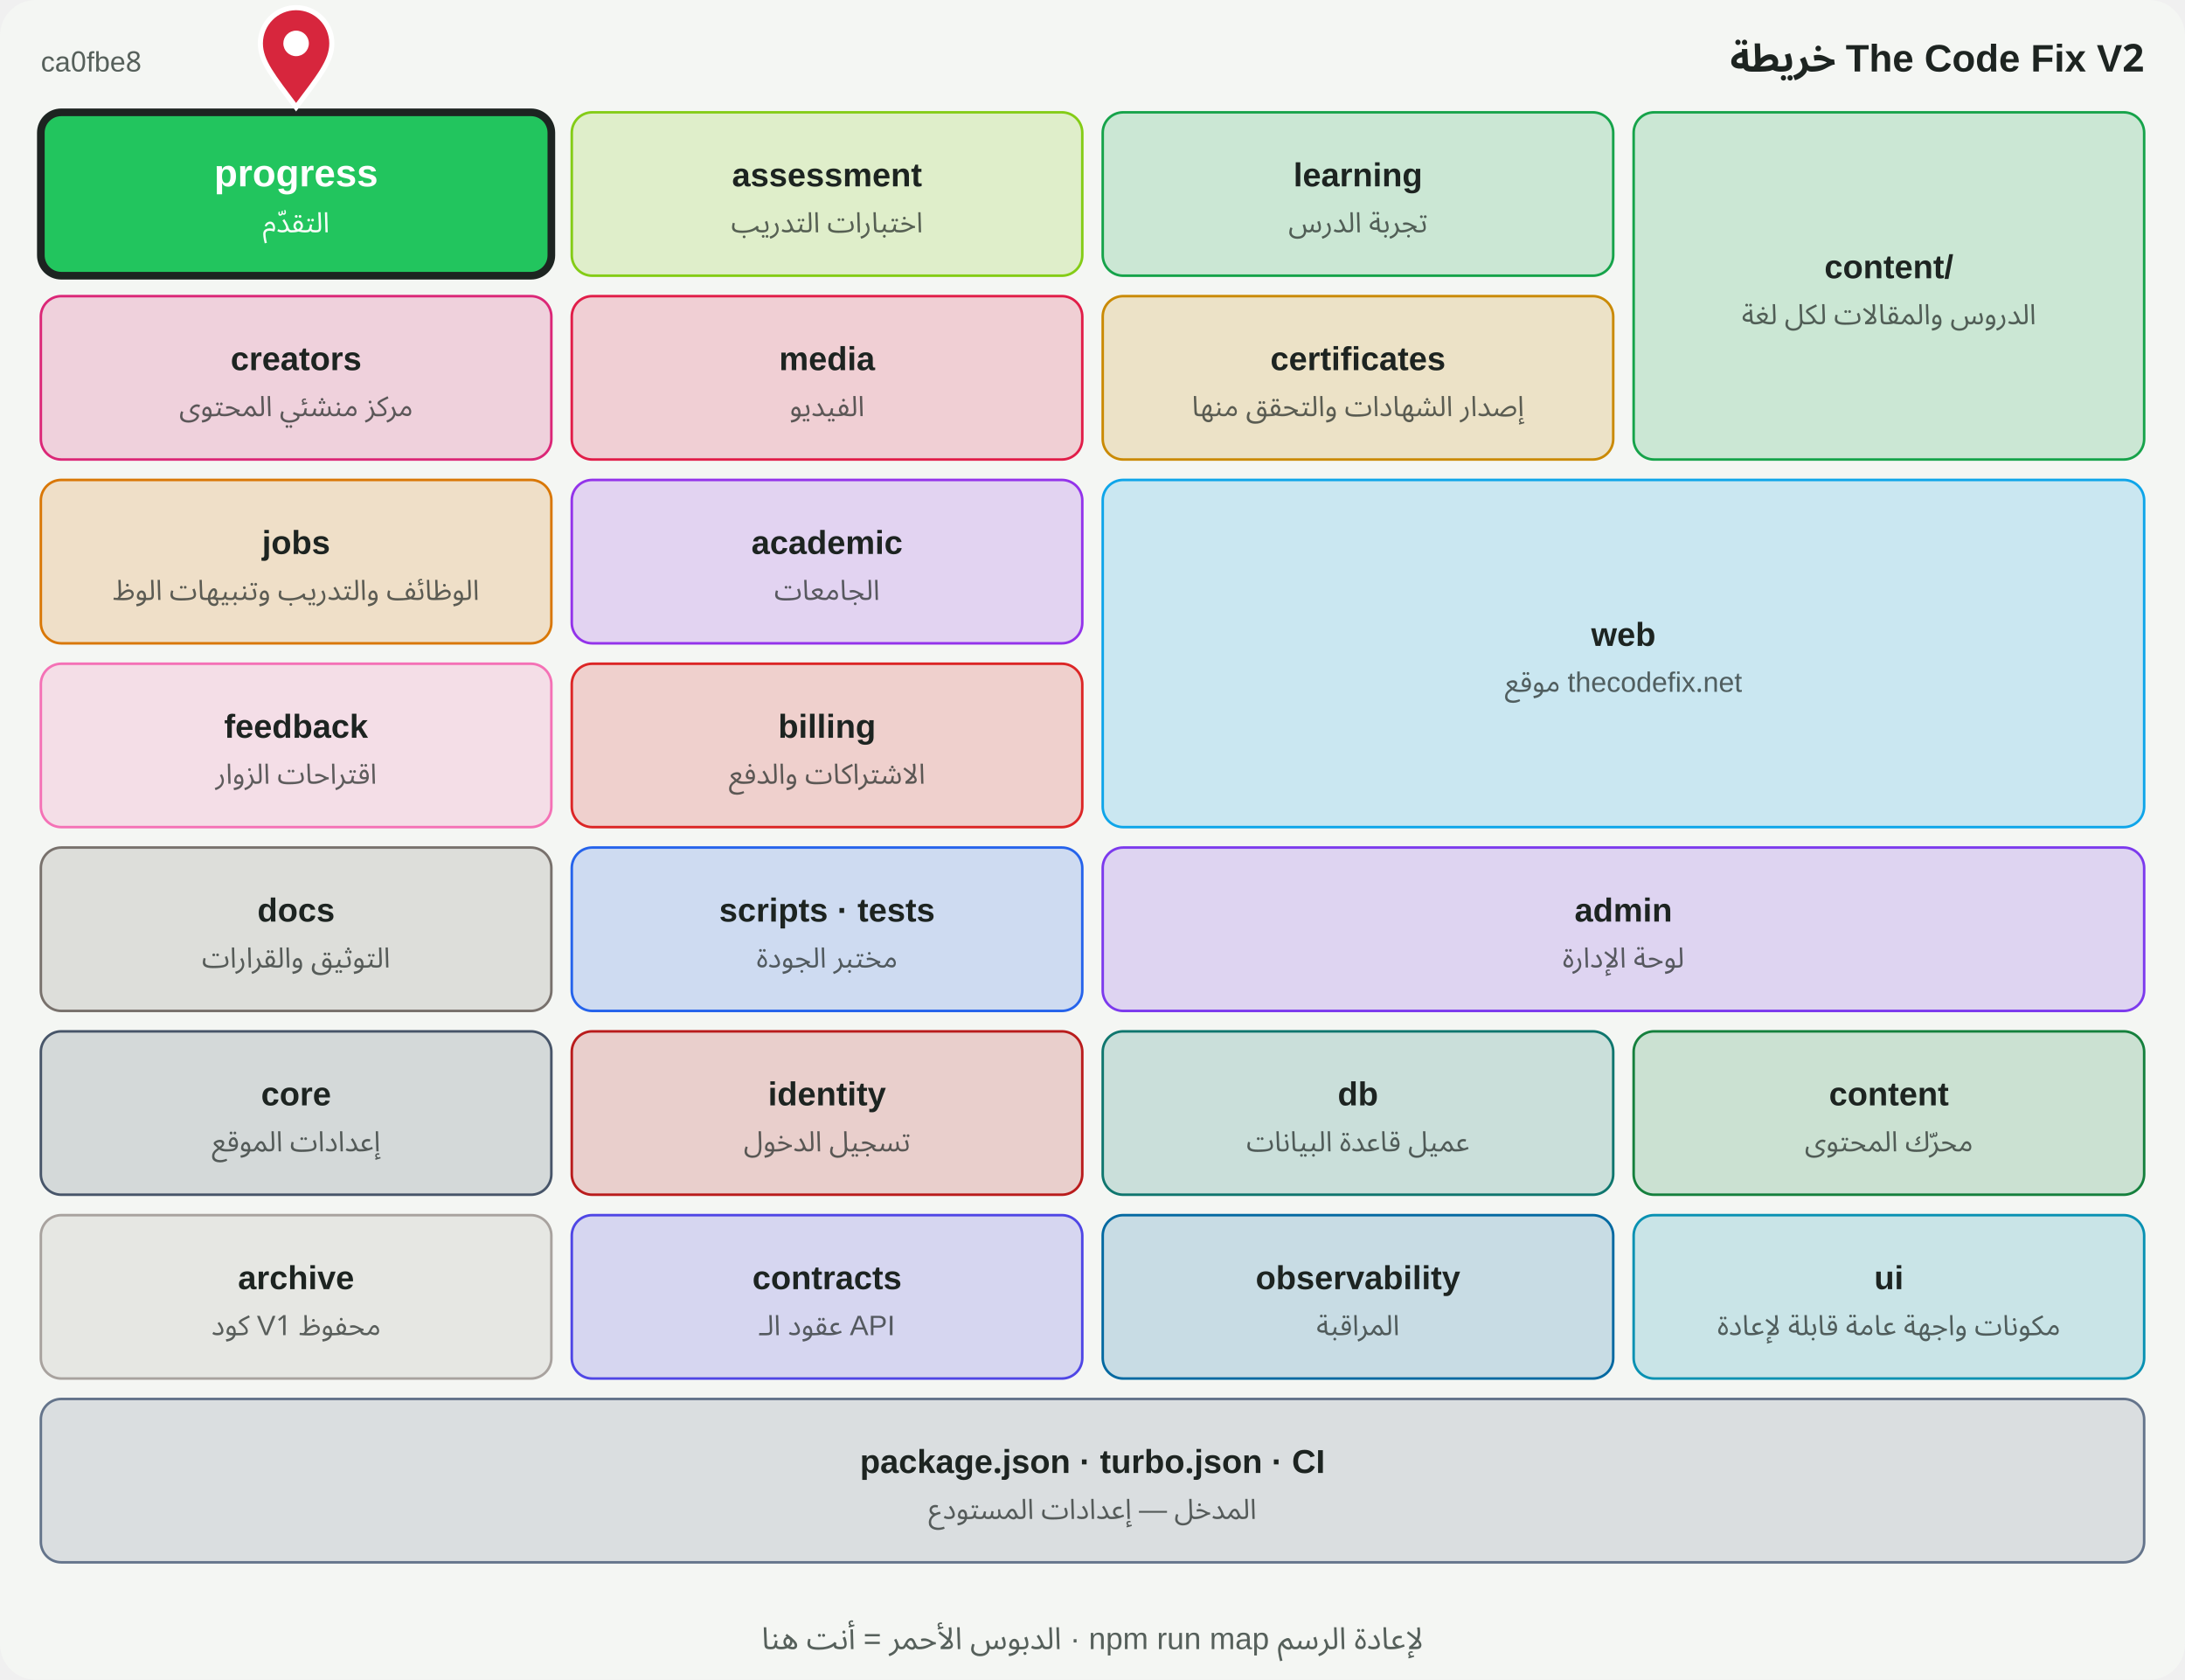
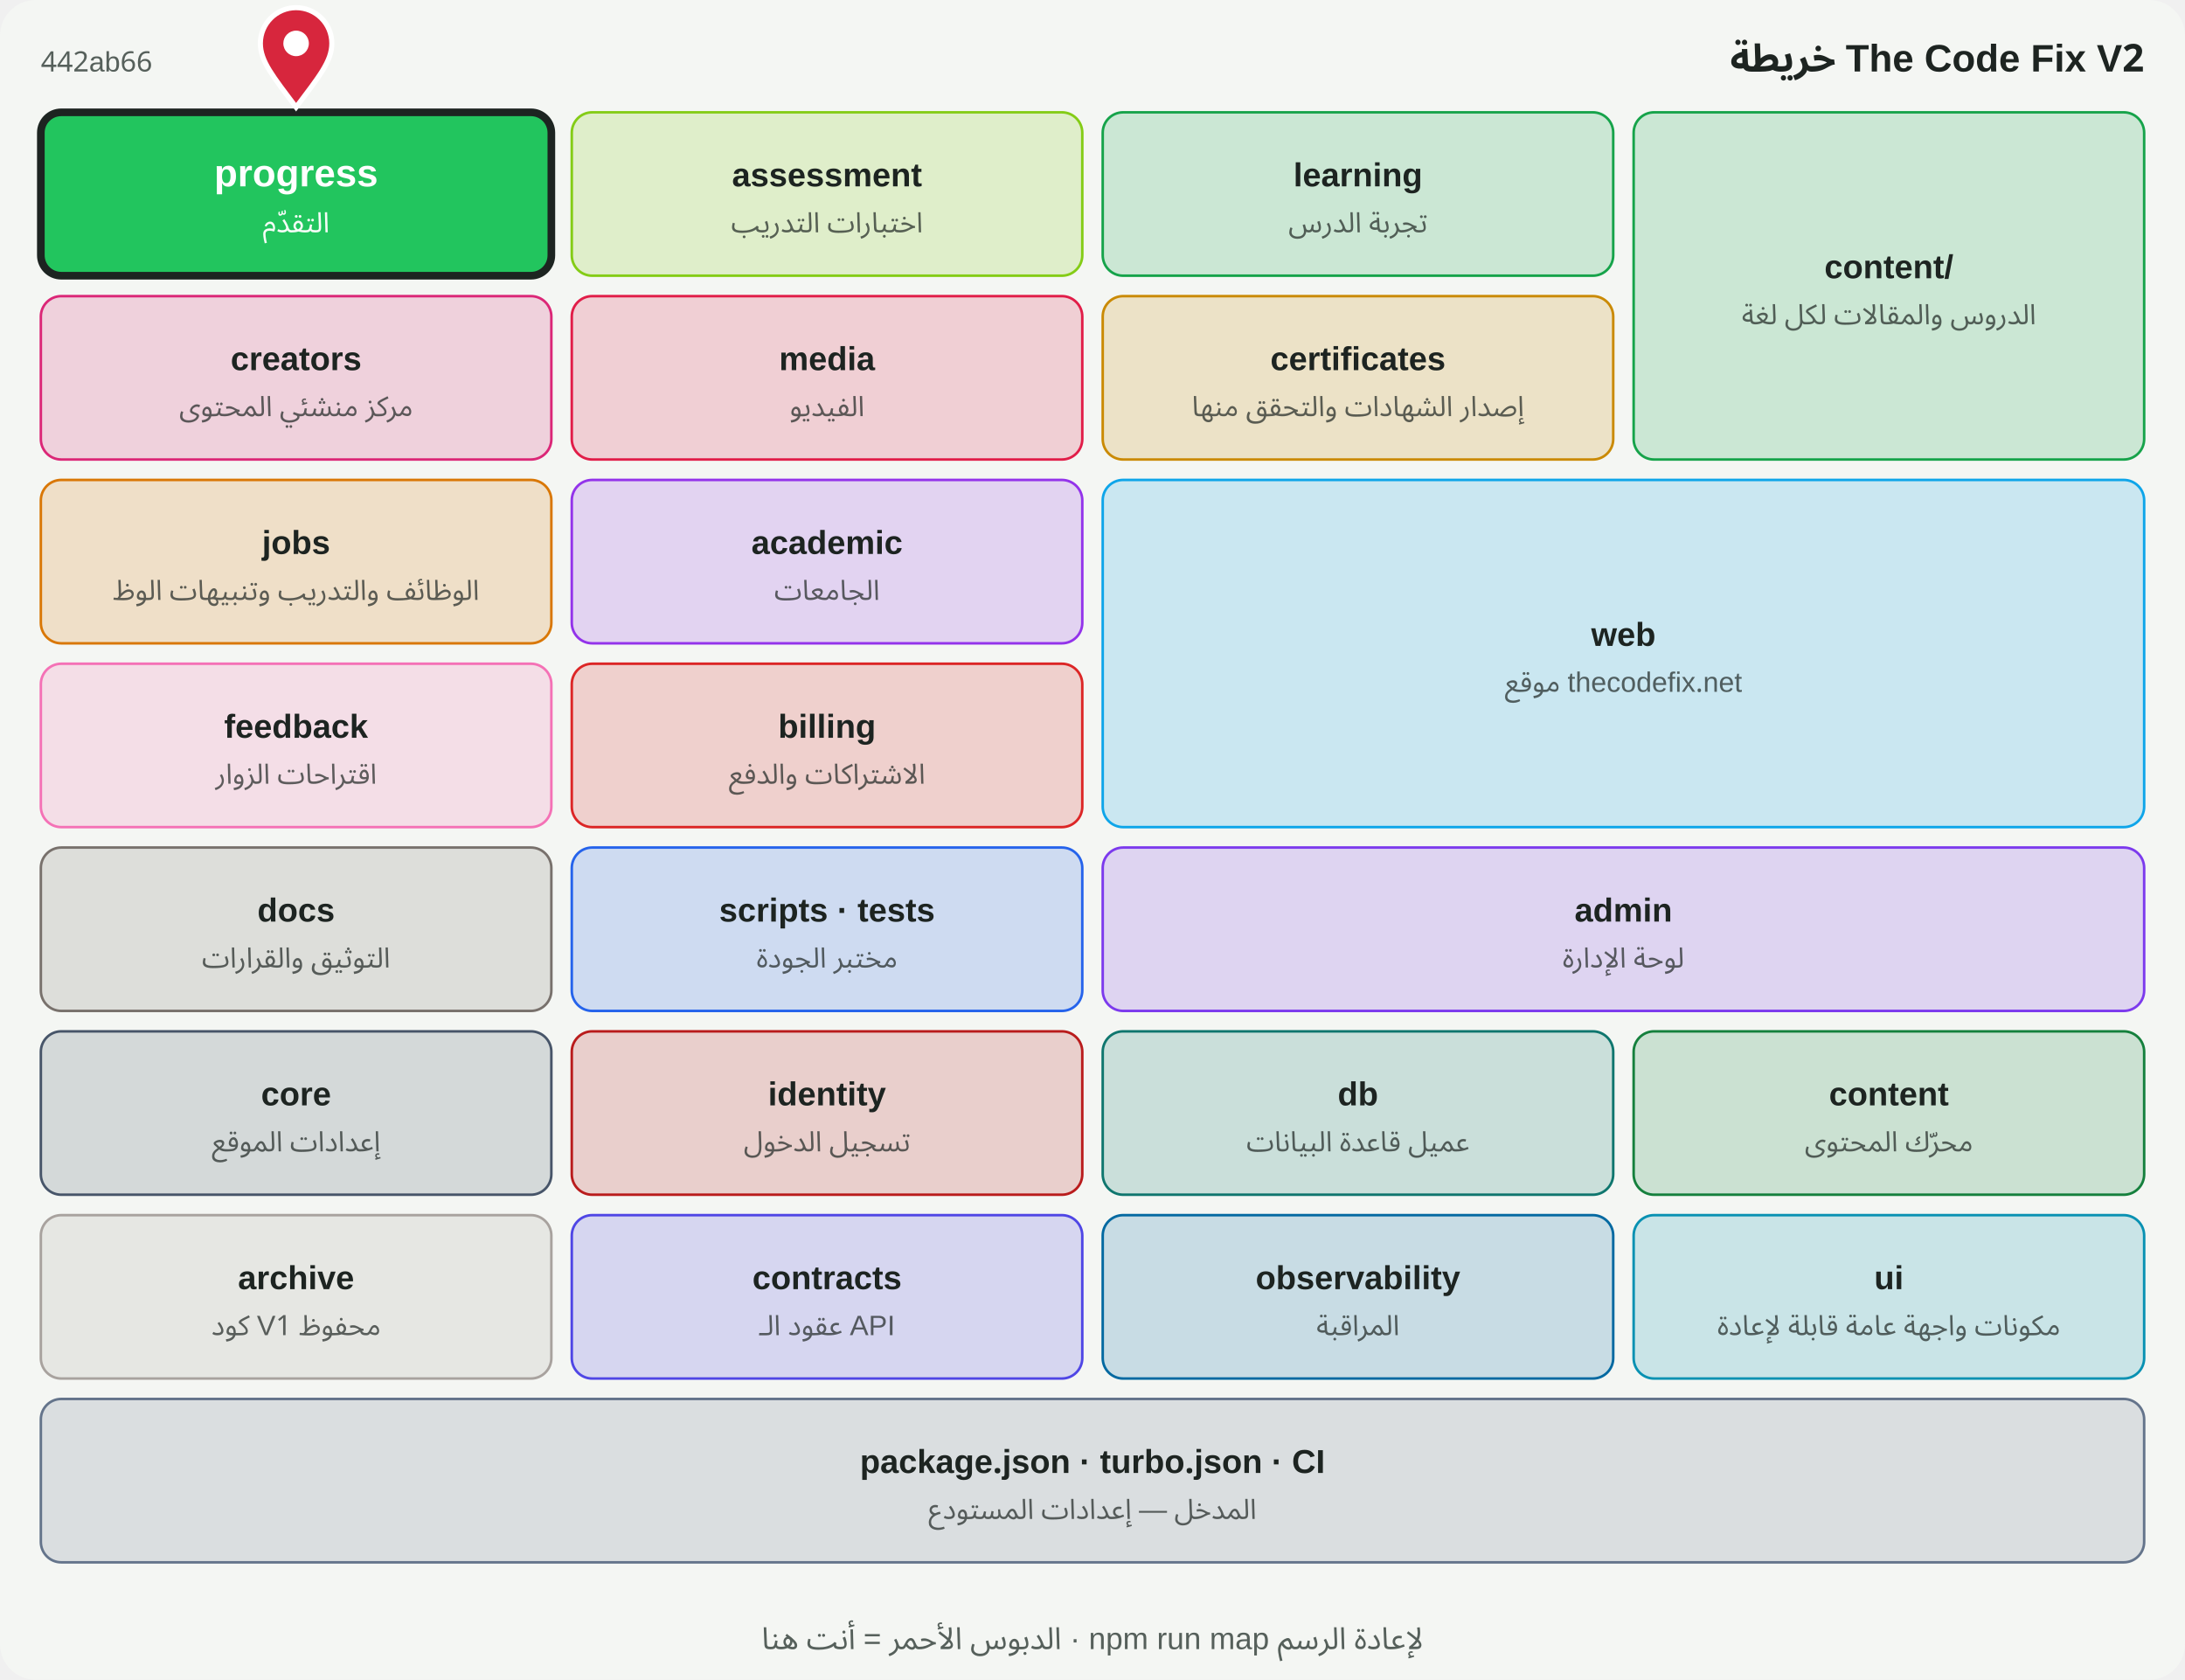
<svg xmlns="http://www.w3.org/2000/svg" viewBox="0 0 856 658" width="856" height="658" font-family="'Segoe UI', Tahoma, 'Noto Sans Arabic', Arial, sans-serif" role="img" aria-label="خريطة مشروع The Code Fix — التقدّم (@tcf/progress)">
  <rect width="856" height="658" rx="14" fill="#f4f6f3" />
  <text x="840" y="28" text-anchor="end" font-size="15" font-weight="700" fill="#1d2421">خريطة The Code Fix V2</text>
-   <text x="16" y="28" font-size="11" fill="#56605b">ca0fbe8</text>
+   <text x="16" y="28" font-size="11" fill="#56605b">442ab66</text>
  <g>
    <rect x="640" y="44" width="200" height="136" rx="8" fill="#16a34a" fill-opacity="0.18" stroke="#16a34a" stroke-width="1" />
    <text x="740" y="109" text-anchor="middle" font-size="13" font-weight="600" fill="#1d2421">content/</text>
    <text x="740" y="127" text-anchor="middle" font-size="11" fill="#1d2421" fill-opacity="0.7">الدروس والمقالات لكل لغة</text>
  </g>
  <g>
    <rect x="432" y="44" width="200" height="64" rx="8" fill="#16a34a" fill-opacity="0.18" stroke="#16a34a" stroke-width="1" />
    <text x="532" y="73" text-anchor="middle" font-size="13" font-weight="600" fill="#1d2421">learning</text>
    <text x="532" y="91" text-anchor="middle" font-size="11" fill="#1d2421" fill-opacity="0.7">تجربة الدرس</text>
  </g>
  <g>
    <rect x="224" y="44" width="200" height="64" rx="8" fill="#84cc16" fill-opacity="0.18" stroke="#84cc16" stroke-width="1" />
    <text x="324" y="73" text-anchor="middle" font-size="13" font-weight="600" fill="#1d2421">assessment</text>
    <text x="324" y="91" text-anchor="middle" font-size="11" fill="#1d2421" fill-opacity="0.7">اختبارات التدريب</text>
  </g>
  <g>
    <rect x="16" y="44" width="200" height="64" rx="8" fill="#22c55e" fill-opacity="1" stroke="#1d2421" stroke-width="3" />
    <text x="116" y="73" text-anchor="middle" font-size="15" font-weight="700" fill="#ffffff">progress</text>
    <text x="116" y="91" text-anchor="middle" font-size="11" fill="#ffffff" fill-opacity="0.95">التقدّم</text>
  </g>
  <path d="M116 42 c-9 -12 -14 -18 -14 -25 a14 14 0 0 1 28 0 c0 7 -5 13 -14 25z" fill="#d7263d" stroke="#fff" stroke-width="2" />
  <circle cx="116" cy="17" r="5" fill="#fff" />
  <g>
    <rect x="432" y="116" width="200" height="64" rx="8" fill="#ca8a04" fill-opacity="0.18" stroke="#ca8a04" stroke-width="1" />
    <text x="532" y="145" text-anchor="middle" font-size="13" font-weight="600" fill="#1d2421">certificates</text>
    <text x="532" y="163" text-anchor="middle" font-size="11" fill="#1d2421" fill-opacity="0.7">إصدار الشهادات والتحقق منها</text>
  </g>
  <g>
    <rect x="224" y="116" width="200" height="64" rx="8" fill="#e11d48" fill-opacity="0.18" stroke="#e11d48" stroke-width="1" />
    <text x="324" y="145" text-anchor="middle" font-size="13" font-weight="600" fill="#1d2421">media</text>
    <text x="324" y="163" text-anchor="middle" font-size="11" fill="#1d2421" fill-opacity="0.7">الفيديو</text>
  </g>
  <g>
    <rect x="16" y="116" width="200" height="64" rx="8" fill="#db2777" fill-opacity="0.18" stroke="#db2777" stroke-width="1" />
    <text x="116" y="145" text-anchor="middle" font-size="13" font-weight="600" fill="#1d2421">creators</text>
    <text x="116" y="163" text-anchor="middle" font-size="11" fill="#1d2421" fill-opacity="0.7">مركز منشئي المحتوى</text>
  </g>
  <g>
    <rect x="432" y="188" width="408" height="136" rx="8" fill="#0ea5e9" fill-opacity="0.18" stroke="#0ea5e9" stroke-width="1" />
    <text x="636" y="253" text-anchor="middle" font-size="13" font-weight="600" fill="#1d2421">web</text>
    <text x="636" y="271" text-anchor="middle" font-size="11" fill="#1d2421" fill-opacity="0.7">موقع thecodefix.net</text>
  </g>
  <g>
    <rect x="224" y="188" width="200" height="64" rx="8" fill="#9333ea" fill-opacity="0.18" stroke="#9333ea" stroke-width="1" />
    <text x="324" y="217" text-anchor="middle" font-size="13" font-weight="600" fill="#1d2421">academic</text>
    <text x="324" y="235" text-anchor="middle" font-size="11" fill="#1d2421" fill-opacity="0.7">الجامعات</text>
  </g>
  <g>
    <rect x="16" y="188" width="200" height="64" rx="8" fill="#d97706" fill-opacity="0.18" stroke="#d97706" stroke-width="1" />
    <text x="116" y="217" text-anchor="middle" font-size="13" font-weight="600" fill="#1d2421">jobs</text>
    <text x="116" y="235" text-anchor="middle" font-size="11" fill="#1d2421" fill-opacity="0.7">الوظائف والتدريب وتنبيهات الوظ</text>
  </g>
  <g>
    <rect x="224" y="260" width="200" height="64" rx="8" fill="#dc2626" fill-opacity="0.18" stroke="#dc2626" stroke-width="1" />
    <text x="324" y="289" text-anchor="middle" font-size="13" font-weight="600" fill="#1d2421">billing</text>
    <text x="324" y="307" text-anchor="middle" font-size="11" fill="#1d2421" fill-opacity="0.7">الاشتراكات والدفع</text>
  </g>
  <g>
    <rect x="16" y="260" width="200" height="64" rx="8" fill="#f472b6" fill-opacity="0.18" stroke="#f472b6" stroke-width="1" />
    <text x="116" y="289" text-anchor="middle" font-size="13" font-weight="600" fill="#1d2421">feedback</text>
    <text x="116" y="307" text-anchor="middle" font-size="11" fill="#1d2421" fill-opacity="0.7">اقتراحات الزوار</text>
  </g>
  <g>
    <rect x="432" y="332" width="408" height="64" rx="8" fill="#7c3aed" fill-opacity="0.18" stroke="#7c3aed" stroke-width="1" />
    <text x="636" y="361" text-anchor="middle" font-size="13" font-weight="600" fill="#1d2421">admin</text>
    <text x="636" y="379" text-anchor="middle" font-size="11" fill="#1d2421" fill-opacity="0.7">لوحة الإدارة</text>
  </g>
  <g>
    <rect x="224" y="332" width="200" height="64" rx="8" fill="#2563eb" fill-opacity="0.18" stroke="#2563eb" stroke-width="1" />
    <text x="324" y="361" text-anchor="middle" font-size="13" font-weight="600" fill="#1d2421">scripts · tests</text>
    <text x="324" y="379" text-anchor="middle" font-size="11" fill="#1d2421" fill-opacity="0.7">مختبر الجودة</text>
  </g>
  <g>
    <rect x="16" y="332" width="200" height="64" rx="8" fill="#78716c" fill-opacity="0.18" stroke="#78716c" stroke-width="1" />
    <text x="116" y="361" text-anchor="middle" font-size="13" font-weight="600" fill="#1d2421">docs</text>
    <text x="116" y="379" text-anchor="middle" font-size="11" fill="#1d2421" fill-opacity="0.7">التوثيق والقرارات</text>
  </g>
  <g>
    <rect x="640" y="404" width="200" height="64" rx="8" fill="#15803d" fill-opacity="0.18" stroke="#15803d" stroke-width="1" />
    <text x="740" y="433" text-anchor="middle" font-size="13" font-weight="600" fill="#1d2421">content</text>
    <text x="740" y="451" text-anchor="middle" font-size="11" fill="#1d2421" fill-opacity="0.7">محرّك المحتوى</text>
  </g>
  <g>
    <rect x="432" y="404" width="200" height="64" rx="8" fill="#0f766e" fill-opacity="0.18" stroke="#0f766e" stroke-width="1" />
    <text x="532" y="433" text-anchor="middle" font-size="13" font-weight="600" fill="#1d2421">db</text>
    <text x="532" y="451" text-anchor="middle" font-size="11" fill="#1d2421" fill-opacity="0.7">عميل قاعدة البيانات</text>
  </g>
  <g>
    <rect x="224" y="404" width="200" height="64" rx="8" fill="#b91c1c" fill-opacity="0.18" stroke="#b91c1c" stroke-width="1" />
    <text x="324" y="433" text-anchor="middle" font-size="13" font-weight="600" fill="#1d2421">identity</text>
    <text x="324" y="451" text-anchor="middle" font-size="11" fill="#1d2421" fill-opacity="0.7">تسجيل الدخول</text>
  </g>
  <g>
    <rect x="16" y="404" width="200" height="64" rx="8" fill="#475569" fill-opacity="0.18" stroke="#475569" stroke-width="1" />
    <text x="116" y="433" text-anchor="middle" font-size="13" font-weight="600" fill="#1d2421">core</text>
    <text x="116" y="451" text-anchor="middle" font-size="11" fill="#1d2421" fill-opacity="0.7">إعدادات الموقع</text>
  </g>
  <g>
    <rect x="640" y="476" width="200" height="64" rx="8" fill="#0891b2" fill-opacity="0.18" stroke="#0891b2" stroke-width="1" />
    <text x="740" y="505" text-anchor="middle" font-size="13" font-weight="600" fill="#1d2421">ui</text>
    <text x="740" y="523" text-anchor="middle" font-size="11" fill="#1d2421" fill-opacity="0.7">مكونات واجهة عامة قابلة لإعادة</text>
  </g>
  <g>
    <rect x="432" y="476" width="200" height="64" rx="8" fill="#0369a1" fill-opacity="0.18" stroke="#0369a1" stroke-width="1" />
    <text x="532" y="505" text-anchor="middle" font-size="13" font-weight="600" fill="#1d2421">observability</text>
    <text x="532" y="523" text-anchor="middle" font-size="11" fill="#1d2421" fill-opacity="0.7">المراقبة</text>
  </g>
  <g>
    <rect x="224" y="476" width="200" height="64" rx="8" fill="#4f46e5" fill-opacity="0.18" stroke="#4f46e5" stroke-width="1" />
    <text x="324" y="505" text-anchor="middle" font-size="13" font-weight="600" fill="#1d2421">contracts</text>
    <text x="324" y="523" text-anchor="middle" font-size="11" fill="#1d2421" fill-opacity="0.7">عقود الـ API</text>
  </g>
  <g>
    <rect x="16" y="476" width="200" height="64" rx="8" fill="#a8a29e" fill-opacity="0.18" stroke="#a8a29e" stroke-width="1" />
    <text x="116" y="505" text-anchor="middle" font-size="13" font-weight="600" fill="#1d2421">archive</text>
    <text x="116" y="523" text-anchor="middle" font-size="11" fill="#1d2421" fill-opacity="0.7">كود V1 محفوظ</text>
  </g>
  <g>
    <rect x="16" y="548" width="824" height="64" rx="8" fill="#64748b" fill-opacity="0.18" stroke="#64748b" stroke-width="1" />
    <text x="428" y="577" text-anchor="middle" font-size="13" font-weight="600" fill="#1d2421">package.json · turbo.json · CI</text>
    <text x="428" y="595" text-anchor="middle" font-size="11" fill="#1d2421" fill-opacity="0.7">المدخل — إعدادات المستودع</text>
  </g>
  <text x="428" y="646" text-anchor="middle" font-size="12" fill="#56605b">الدبوس الأحمر = أنت هنا · npm run map لإعادة الرسم</text>
</svg>
